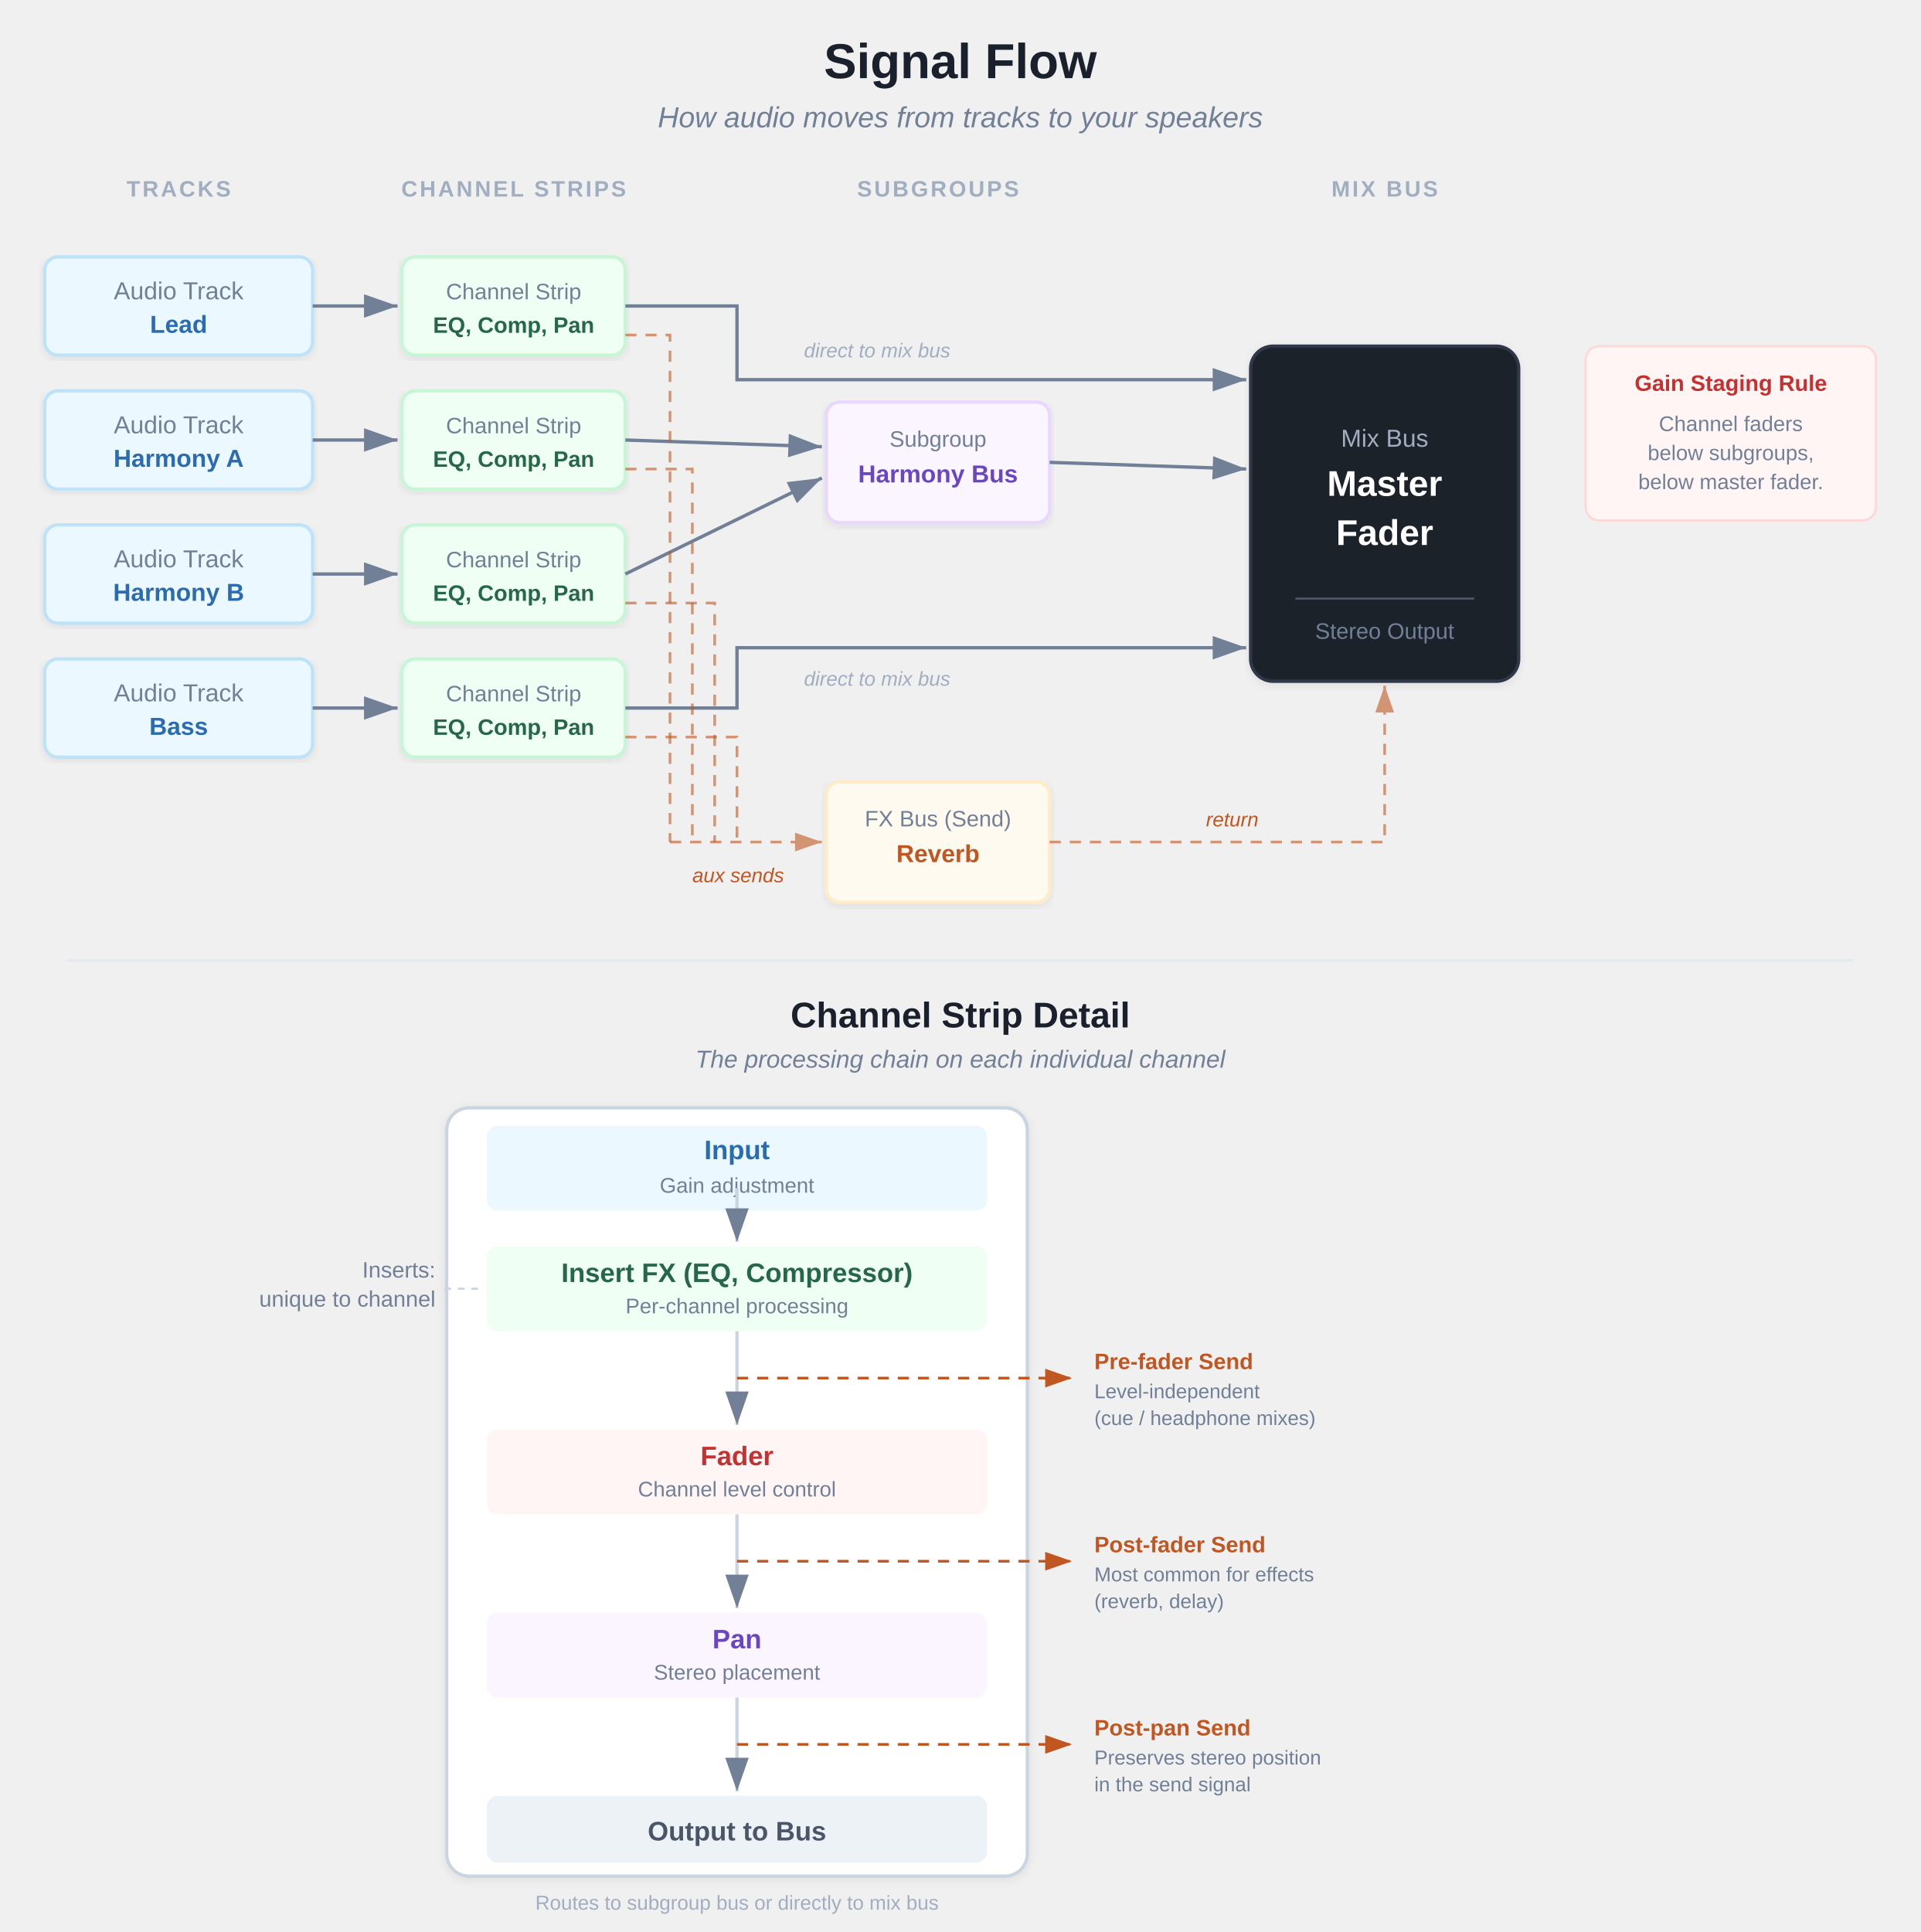
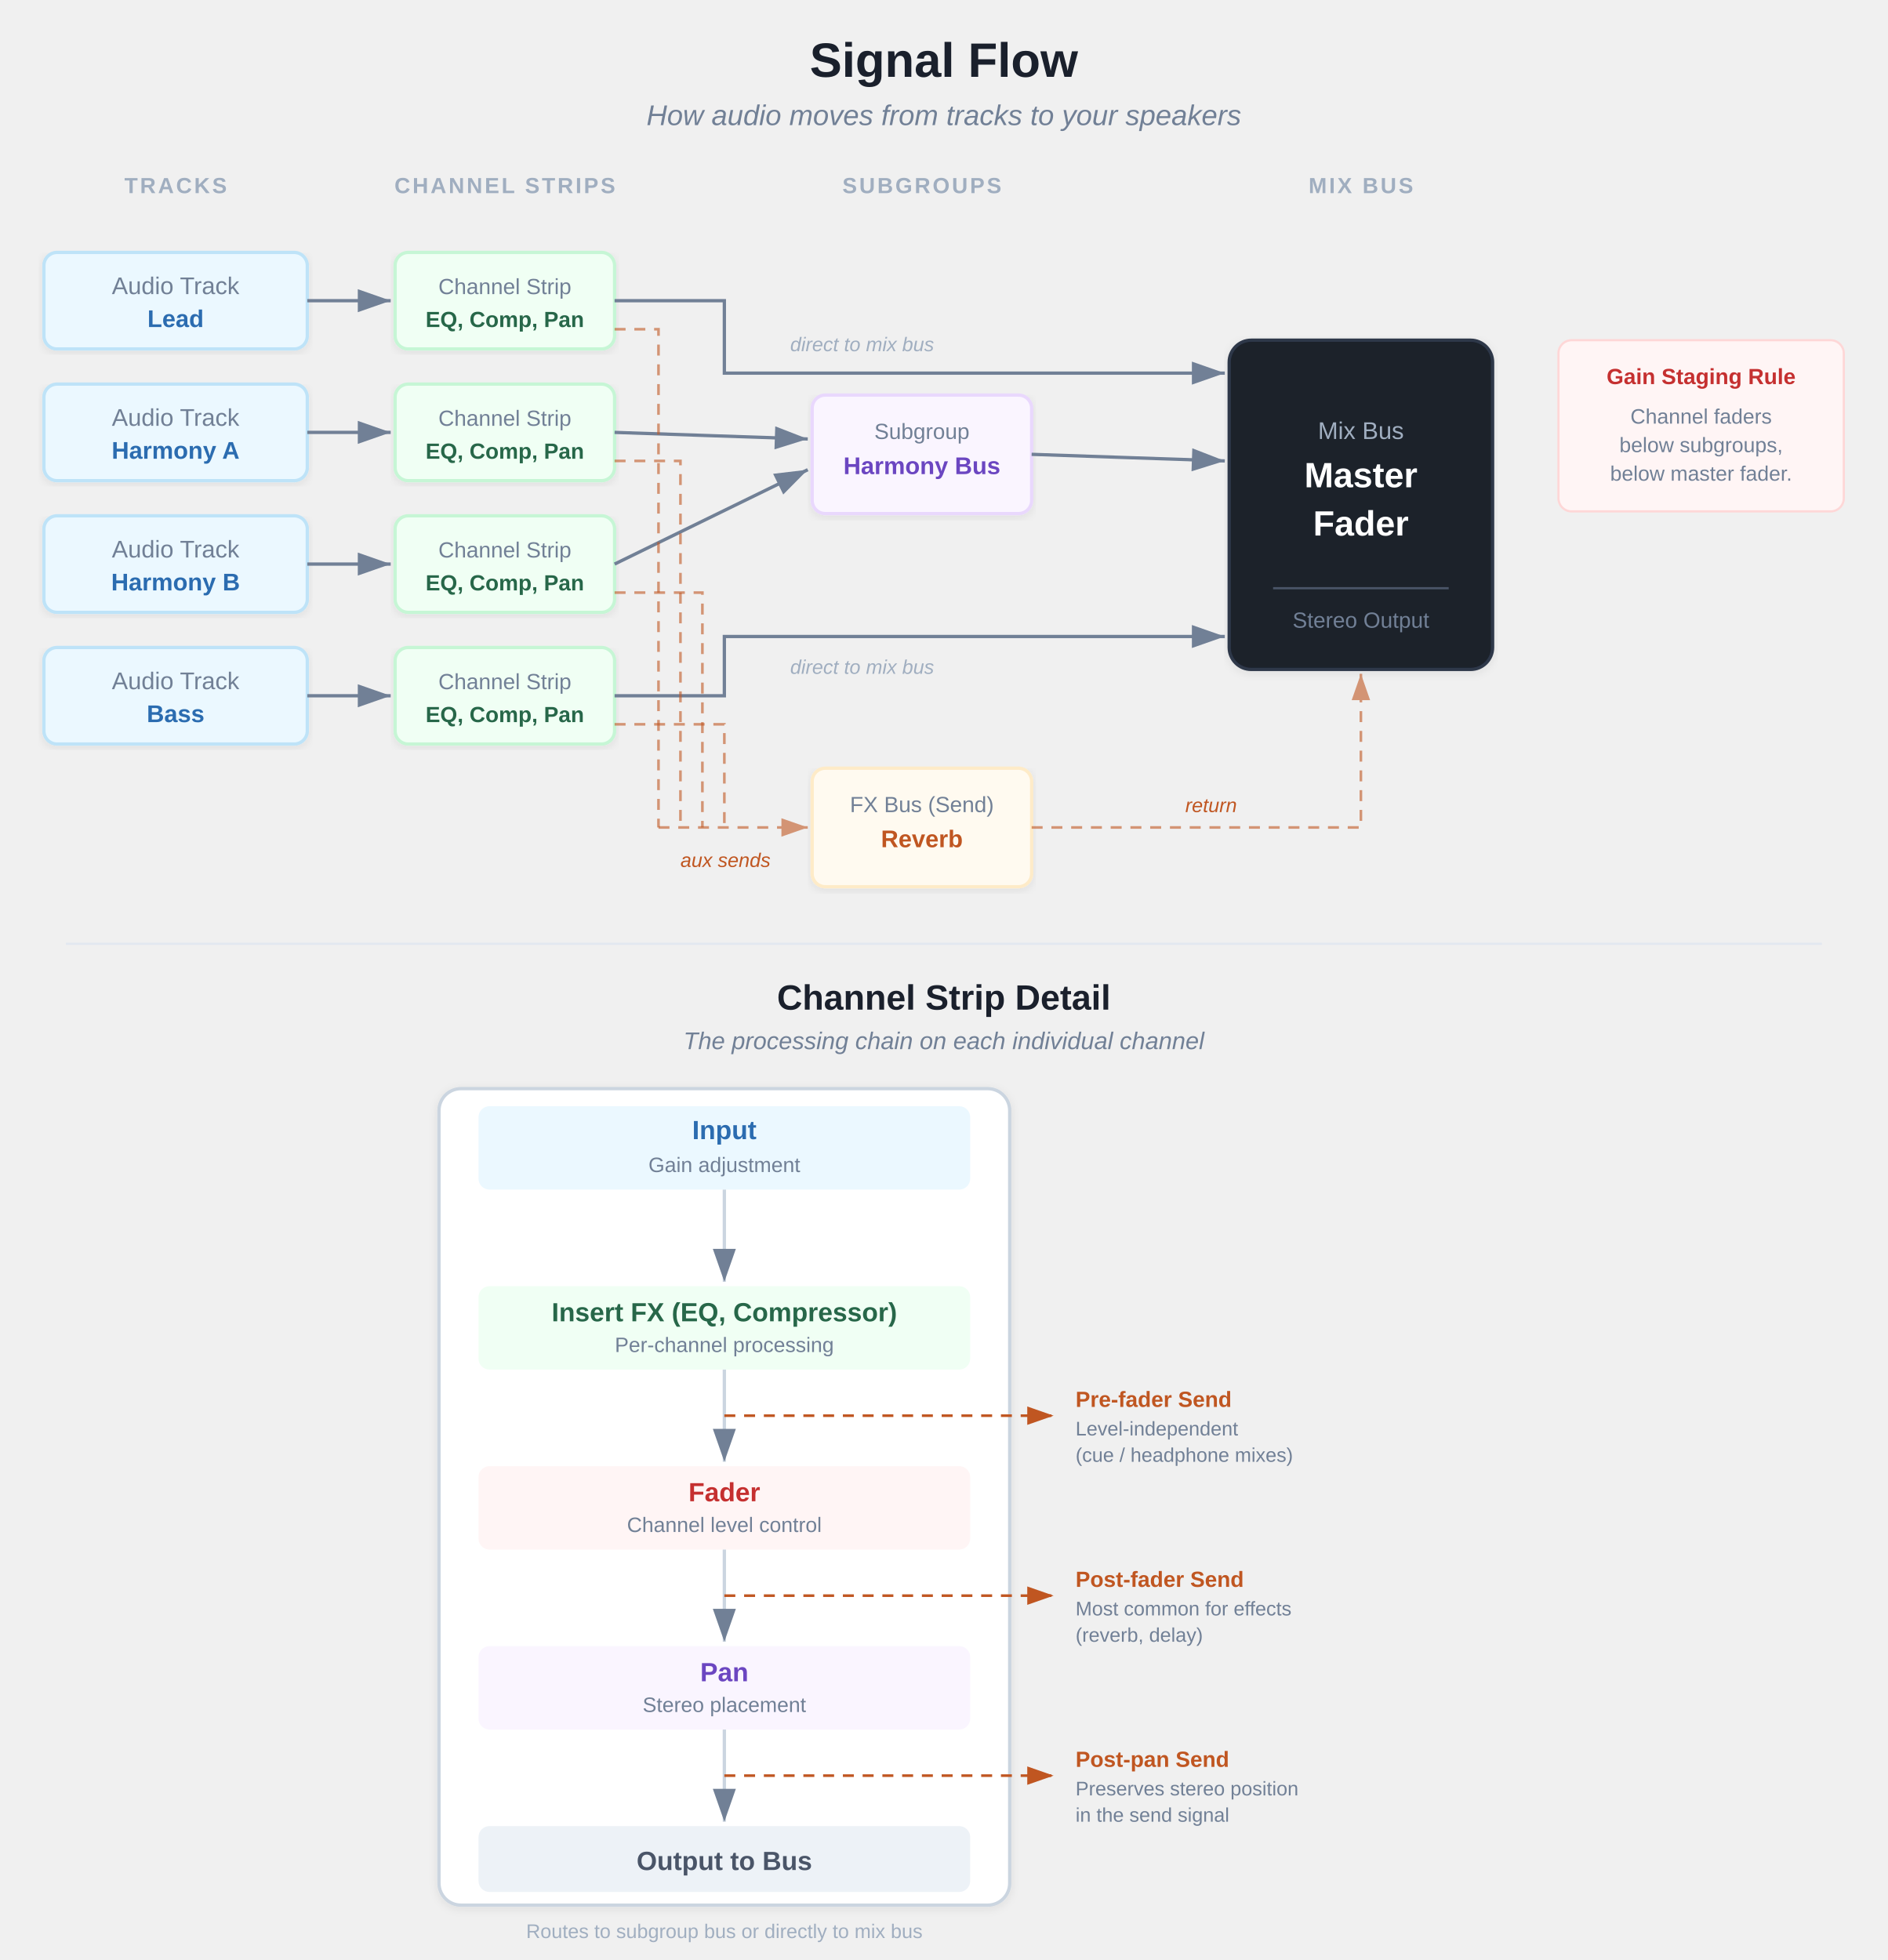
- <svg xmlns="http://www.w3.org/2000/svg" viewBox="0 0 860 865" font-family="'Helvetica Neue', Arial, sans-serif">
+ <svg xmlns="http://www.w3.org/2000/svg" viewBox="0 0 860 893" font-family="'Helvetica Neue', Arial, sans-serif">
  <defs>
    <marker id="arrow" viewBox="0 0 10 7" refX="10" refY="3.5" markerWidth="10" markerHeight="7" orient="auto">
      <polygon points="0 0, 10 3.5, 0 7" fill="#718096" />
    </marker>
    <marker id="arrow-orange" viewBox="0 0 10 7" refX="10" refY="3.5" markerWidth="10" markerHeight="7" orient="auto">
      <polygon points="0 0, 10 3.5, 0 7" fill="#C05621" />
    </marker>
    <filter id="shadow" x="-2%" y="-2%" width="104%" height="108%">
      <feDropShadow dx="0" dy="1" stdDeviation="2" flood-opacity="0.08" />
    </filter>
  </defs>
  <text x="430" y="35" text-anchor="middle" font-size="22" font-weight="700" fill="#1A202C">Signal Flow</text>
  <text x="430" y="57" text-anchor="middle" font-size="13" fill="#718096" font-style="italic">How audio moves from tracks to your speakers</text>
  <text x="80" y="88" text-anchor="middle" font-size="10" fill="#A0AEC0" font-weight="600" letter-spacing="1">TRACKS</text>
  <text x="230" y="88" text-anchor="middle" font-size="10" fill="#A0AEC0" font-weight="600" letter-spacing="1">CHANNEL STRIPS</text>
  <text x="420" y="88" text-anchor="middle" font-size="10" fill="#A0AEC0" font-weight="600" letter-spacing="1">SUBGROUPS</text>
  <text x="620" y="88" text-anchor="middle" font-size="10" fill="#A0AEC0" font-weight="600" letter-spacing="1">MIX BUS</text>
  <g filter="url(#shadow)">
    <rect x="20" y="115" width="120" height="44" rx="6" fill="#EBF8FF" stroke="#BEE3F8" stroke-width="1.5" />
  </g>
  <text x="80" y="134" text-anchor="middle" font-size="11" fill="#718096">Audio Track</text>
  <text x="80" y="149" text-anchor="middle" font-size="11" font-weight="600" fill="#2B6CB0">Lead</text>
  <g filter="url(#shadow)">
    <rect x="20" y="175" width="120" height="44" rx="6" fill="#EBF8FF" stroke="#BEE3F8" stroke-width="1.5" />
  </g>
  <text x="80" y="194" text-anchor="middle" font-size="11" fill="#718096">Audio Track</text>
  <text x="80" y="209" text-anchor="middle" font-size="11" font-weight="600" fill="#2B6CB0">Harmony A</text>
  <g filter="url(#shadow)">
    <rect x="20" y="235" width="120" height="44" rx="6" fill="#EBF8FF" stroke="#BEE3F8" stroke-width="1.5" />
  </g>
  <text x="80" y="254" text-anchor="middle" font-size="11" fill="#718096">Audio Track</text>
  <text x="80" y="269" text-anchor="middle" font-size="11" font-weight="600" fill="#2B6CB0">Harmony B</text>
  <g filter="url(#shadow)">
    <rect x="20" y="295" width="120" height="44" rx="6" fill="#EBF8FF" stroke="#BEE3F8" stroke-width="1.5" />
  </g>
  <text x="80" y="314" text-anchor="middle" font-size="11" fill="#718096">Audio Track</text>
  <text x="80" y="329" text-anchor="middle" font-size="11" font-weight="600" fill="#2B6CB0">Bass</text>
  <g filter="url(#shadow)">
    <rect x="180" y="115" width="100" height="44" rx="6" fill="#F0FFF4" stroke="#C6F6D5" stroke-width="1.5" />
  </g>
  <text x="230" y="134" text-anchor="middle" font-size="10" fill="#718096">Channel Strip</text>
  <text x="230" y="149" text-anchor="middle" font-size="10" font-weight="600" fill="#276749">EQ, Comp, Pan</text>
  <g filter="url(#shadow)">
    <rect x="180" y="175" width="100" height="44" rx="6" fill="#F0FFF4" stroke="#C6F6D5" stroke-width="1.5" />
  </g>
  <text x="230" y="194" text-anchor="middle" font-size="10" fill="#718096">Channel Strip</text>
  <text x="230" y="209" text-anchor="middle" font-size="10" font-weight="600" fill="#276749">EQ, Comp, Pan</text>
  <g filter="url(#shadow)">
    <rect x="180" y="235" width="100" height="44" rx="6" fill="#F0FFF4" stroke="#C6F6D5" stroke-width="1.5" />
  </g>
  <text x="230" y="254" text-anchor="middle" font-size="10" fill="#718096">Channel Strip</text>
  <text x="230" y="269" text-anchor="middle" font-size="10" font-weight="600" fill="#276749">EQ, Comp, Pan</text>
  <g filter="url(#shadow)">
    <rect x="180" y="295" width="100" height="44" rx="6" fill="#F0FFF4" stroke="#C6F6D5" stroke-width="1.5" />
  </g>
  <text x="230" y="314" text-anchor="middle" font-size="10" fill="#718096">Channel Strip</text>
  <text x="230" y="329" text-anchor="middle" font-size="10" font-weight="600" fill="#276749">EQ, Comp, Pan</text>
  <line x1="140" y1="137" x2="178" y2="137" stroke="#718096" stroke-width="1.5" marker-end="url(#arrow)" />
  <line x1="140" y1="197" x2="178" y2="197" stroke="#718096" stroke-width="1.5" marker-end="url(#arrow)" />
  <line x1="140" y1="257" x2="178" y2="257" stroke="#718096" stroke-width="1.5" marker-end="url(#arrow)" />
  <line x1="140" y1="317" x2="178" y2="317" stroke="#718096" stroke-width="1.5" marker-end="url(#arrow)" />
  <g filter="url(#shadow)">
    <rect x="370" y="180" width="100" height="54" rx="6" fill="#FAF5FF" stroke="#E9D8FD" stroke-width="1.5" />
  </g>
  <text x="420" y="200" text-anchor="middle" font-size="10" fill="#718096">Subgroup</text>
  <text x="420" y="216" text-anchor="middle" font-size="11" font-weight="600" fill="#6B46C1">Harmony Bus</text>
  <line x1="280" y1="197" x2="368" y2="200" stroke="#718096" stroke-width="1.5" marker-end="url(#arrow)" />
  <line x1="280" y1="257" x2="368" y2="214" stroke="#718096" stroke-width="1.5" marker-end="url(#arrow)" />
  <g filter="url(#shadow)">
    <rect x="560" y="155" width="120" height="150" rx="10" fill="#1A202C" stroke="#2D3748" stroke-width="1.5" />
  </g>
  <text x="620" y="200" text-anchor="middle" font-size="11" fill="#A0AEC0">Mix Bus</text>
  <text x="620" y="222" text-anchor="middle" font-size="16" font-weight="700" fill="#FFFFFF">Master</text>
  <text x="620" y="244" text-anchor="middle" font-size="16" font-weight="700" fill="#FFFFFF">Fader</text>
  <line x1="580" y1="268" x2="660" y2="268" stroke="#4A5568" stroke-width="1" />
  <text x="620" y="286" text-anchor="middle" font-size="10" fill="#718096">Stereo Output</text>
  <path d="M 280,137 L 330,137 L 330,170 L 558,170" stroke="#718096" stroke-width="1.5" fill="none" marker-end="url(#arrow)" />
  <text x="360" y="160" font-size="9" fill="#A0AEC0" font-style="italic">direct to mix bus</text>
  <line x1="470" y1="207" x2="558" y2="210" stroke="#718096" stroke-width="1.5" marker-end="url(#arrow)" />
  <path d="M 280,317 L 330,317 L 330,290 L 558,290" stroke="#718096" stroke-width="1.5" fill="none" marker-end="url(#arrow)" />
  <text x="360" y="307" font-size="9" fill="#A0AEC0" font-style="italic">direct to mix bus</text>
  <g filter="url(#shadow)">
    <rect x="370" y="350" width="100" height="54" rx="6" fill="#FFFAF0" stroke="#FEEBC8" stroke-width="1.5" />
  </g>
  <text x="420" y="370" text-anchor="middle" font-size="10" fill="#718096">FX Bus (Send)</text>
  <text x="420" y="386" text-anchor="middle" font-size="11" font-weight="600" fill="#C05621">Reverb</text>
  <path d="M 280,150 L 300,150 L 300,377" stroke="#C05621" stroke-width="1.2" stroke-dasharray="5,4" opacity="0.6" fill="none" />
  <path d="M 280,210 L 310,210 L 310,377" stroke="#C05621" stroke-width="1.2" stroke-dasharray="5,4" opacity="0.6" fill="none" />
  <path d="M 280,270 L 320,270 L 320,377" stroke="#C05621" stroke-width="1.2" stroke-dasharray="5,4" opacity="0.6" fill="none" />
  <path d="M 280,330 L 330,330 L 330,377" stroke="#C05621" stroke-width="1.2" stroke-dasharray="5,4" opacity="0.6" fill="none" />
  <line x1="300" y1="377" x2="368" y2="377" stroke="#C05621" stroke-width="1.2" stroke-dasharray="5,4" opacity="0.6" marker-end="url(#arrow-orange)" />
  <text x="310" y="395" font-size="9" fill="#C05621" font-style="italic">aux sends</text>
  <path d="M 470,377 L 620,377 L 620,307" stroke="#C05621" stroke-width="1.2" stroke-dasharray="5,4" opacity="0.6" fill="none" marker-end="url(#arrow-orange)" />
  <text x="540" y="370" font-size="9" fill="#C05621" font-style="italic">return</text>
  <rect x="710" y="155" width="130" height="78" rx="6" fill="#FFF5F5" stroke="#FED7D7" stroke-width="1" />
  <text x="775" y="175" text-anchor="middle" font-size="10" font-weight="600" fill="#C53030">Gain Staging Rule</text>
  <text x="775" y="193" text-anchor="middle" font-size="9.5" fill="#718096">Channel faders</text>
  <text x="775" y="206" text-anchor="middle" font-size="9.5" fill="#718096">below subgroups,</text>
  <text x="775" y="219" text-anchor="middle" font-size="9.5" fill="#718096">below master fader.</text>
  <line x1="30" y1="430" x2="830" y2="430" stroke="#E2E8F0" stroke-width="1" />
  <text x="430" y="460" text-anchor="middle" font-size="16" font-weight="700" fill="#1A202C">Channel Strip Detail</text>
  <text x="430" y="478" text-anchor="middle" font-size="11" fill="#718096" font-style="italic">The processing chain on each individual channel</text>
  <g filter="url(#shadow)">
-     <rect x="200" y="496" width="260" height="344" rx="10" fill="#FFFFFF" stroke="#CBD5E0" stroke-width="1.5" />
+     <rect x="200" y="496" width="260" height="372" rx="10" fill="#FFFFFF" stroke="#CBD5E0" stroke-width="1.5" />
  </g>
  <rect x="218" y="504" width="224" height="38" rx="5" fill="#EBF8FF" />
  <text x="330" y="519" text-anchor="middle" font-size="12" font-weight="600" fill="#2B6CB0">Input</text>
  <text x="330" y="534" text-anchor="middle" font-size="9.5" fill="#718096">Gain adjustment</text>
-   <line x1="330" y1="532" x2="330" y2="556" stroke="#CBD5E0" stroke-width="1.5" marker-end="url(#arrow)" />
-   <rect x="218" y="558" width="224" height="38" rx="5" fill="#F0FFF4" />
-   <text x="330" y="574" text-anchor="middle" font-size="12" font-weight="600" fill="#276749">Insert FX (EQ, Compressor)</text>
-   <text x="330" y="588" text-anchor="middle" font-size="9.5" fill="#718096">Per-channel processing</text>
-   <text x="195" y="572" text-anchor="end" font-size="10" fill="#718096">Inserts:</text>
-   <text x="195" y="585" text-anchor="end" font-size="10" fill="#718096">unique to channel</text>
-   <line x1="199" y1="577" x2="216" y2="577" stroke="#CBD5E0" stroke-width="1" stroke-dasharray="3,3" />
-   <line x1="330" y1="596" x2="330" y2="638" stroke="#CBD5E0" stroke-width="1.5" marker-end="url(#arrow)" />
-   <line x1="330" y1="617" x2="480" y2="617" stroke="#C05621" stroke-width="1.2" stroke-dasharray="5,4" marker-end="url(#arrow-orange)" />
-   <text x="490" y="613" font-size="10" font-weight="600" fill="#C05621">Pre-fader Send</text>
-   <text x="490" y="626" font-size="9" fill="#718096">Level-independent</text>
-   <text x="490" y="638" font-size="9" fill="#718096">(cue / headphone mixes)</text>
-   <rect x="218" y="640" width="224" height="38" rx="5" fill="#FFF5F5" />
-   <text x="330" y="656" text-anchor="middle" font-size="12" font-weight="600" fill="#C53030">Fader</text>
-   <text x="330" y="670" text-anchor="middle" font-size="9.5" fill="#718096">Channel level control</text>
-   <line x1="330" y1="678" x2="330" y2="720" stroke="#CBD5E0" stroke-width="1.5" marker-end="url(#arrow)" />
-   <line x1="330" y1="699" x2="480" y2="699" stroke="#C05621" stroke-width="1.2" stroke-dasharray="5,4" marker-end="url(#arrow-orange)" />
-   <text x="490" y="695" font-size="10" font-weight="600" fill="#C05621">Post-fader Send</text>
-   <text x="490" y="708" font-size="9" fill="#718096">Most common for effects</text>
-   <text x="490" y="720" font-size="9" fill="#718096">(reverb, delay)</text>
-   <rect x="218" y="722" width="224" height="38" rx="5" fill="#FAF5FF" />
-   <text x="330" y="738" text-anchor="middle" font-size="12" font-weight="600" fill="#6B46C1">Pan</text>
-   <text x="330" y="752" text-anchor="middle" font-size="9.5" fill="#718096">Stereo placement</text>
-   <line x1="330" y1="760" x2="330" y2="802" stroke="#CBD5E0" stroke-width="1.5" marker-end="url(#arrow)" />
-   <line x1="330" y1="781" x2="480" y2="781" stroke="#C05621" stroke-width="1.2" stroke-dasharray="5,4" marker-end="url(#arrow-orange)" />
-   <text x="490" y="777" font-size="10" font-weight="600" fill="#C05621">Post-pan Send</text>
-   <text x="490" y="790" font-size="9" fill="#718096">Preserves stereo position</text>
-   <text x="490" y="802" font-size="9" fill="#718096">in the send signal</text>
-   <rect x="218" y="804" width="224" height="30" rx="5" fill="#EDF2F7" />
-   <text x="330" y="824" text-anchor="middle" font-size="12" font-weight="600" fill="#4A5568">Output to Bus</text>
-   <text x="330" y="855" text-anchor="middle" font-size="9" fill="#A0AEC0">Routes to subgroup bus or directly to mix bus</text>
+   <line x1="330" y1="542" x2="330" y2="584" stroke="#CBD5E0" stroke-width="1.5" marker-end="url(#arrow)" />
+   <rect x="218" y="586" width="224" height="38" rx="5" fill="#F0FFF4" />
+   <text x="330" y="602" text-anchor="middle" font-size="12" font-weight="600" fill="#276749">Insert FX (EQ, Compressor)</text>
+   <text x="330" y="616" text-anchor="middle" font-size="9.5" fill="#718096">Per-channel processing</text>
+   <line x1="330" y1="624" x2="330" y2="666" stroke="#CBD5E0" stroke-width="1.5" marker-end="url(#arrow)" />
+   <line x1="330" y1="645" x2="480" y2="645" stroke="#C05621" stroke-width="1.2" stroke-dasharray="5,4" marker-end="url(#arrow-orange)" />
+   <text x="490" y="641" font-size="10" font-weight="600" fill="#C05621">Pre-fader Send</text>
+   <text x="490" y="654" font-size="9" fill="#718096">Level-independent</text>
+   <text x="490" y="666" font-size="9" fill="#718096">(cue / headphone mixes)</text>
+   <rect x="218" y="668" width="224" height="38" rx="5" fill="#FFF5F5" />
+   <text x="330" y="684" text-anchor="middle" font-size="12" font-weight="600" fill="#C53030">Fader</text>
+   <text x="330" y="698" text-anchor="middle" font-size="9.5" fill="#718096">Channel level control</text>
+   <line x1="330" y1="706" x2="330" y2="748" stroke="#CBD5E0" stroke-width="1.5" marker-end="url(#arrow)" />
+   <line x1="330" y1="727" x2="480" y2="727" stroke="#C05621" stroke-width="1.2" stroke-dasharray="5,4" marker-end="url(#arrow-orange)" />
+   <text x="490" y="723" font-size="10" font-weight="600" fill="#C05621">Post-fader Send</text>
+   <text x="490" y="736" font-size="9" fill="#718096">Most common for effects</text>
+   <text x="490" y="748" font-size="9" fill="#718096">(reverb, delay)</text>
+   <rect x="218" y="750" width="224" height="38" rx="5" fill="#FAF5FF" />
+   <text x="330" y="766" text-anchor="middle" font-size="12" font-weight="600" fill="#6B46C1">Pan</text>
+   <text x="330" y="780" text-anchor="middle" font-size="9.5" fill="#718096">Stereo placement</text>
+   <line x1="330" y1="788" x2="330" y2="830" stroke="#CBD5E0" stroke-width="1.5" marker-end="url(#arrow)" />
+   <line x1="330" y1="809" x2="480" y2="809" stroke="#C05621" stroke-width="1.2" stroke-dasharray="5,4" marker-end="url(#arrow-orange)" />
+   <text x="490" y="805" font-size="10" font-weight="600" fill="#C05621">Post-pan Send</text>
+   <text x="490" y="818" font-size="9" fill="#718096">Preserves stereo position</text>
+   <text x="490" y="830" font-size="9" fill="#718096">in the send signal</text>
+   <rect x="218" y="832" width="224" height="30" rx="5" fill="#EDF2F7" />
+   <text x="330" y="852" text-anchor="middle" font-size="12" font-weight="600" fill="#4A5568">Output to Bus</text>
+   <text x="330" y="883" text-anchor="middle" font-size="9" fill="#A0AEC0">Routes to subgroup bus or directly to mix bus</text>
</svg>
